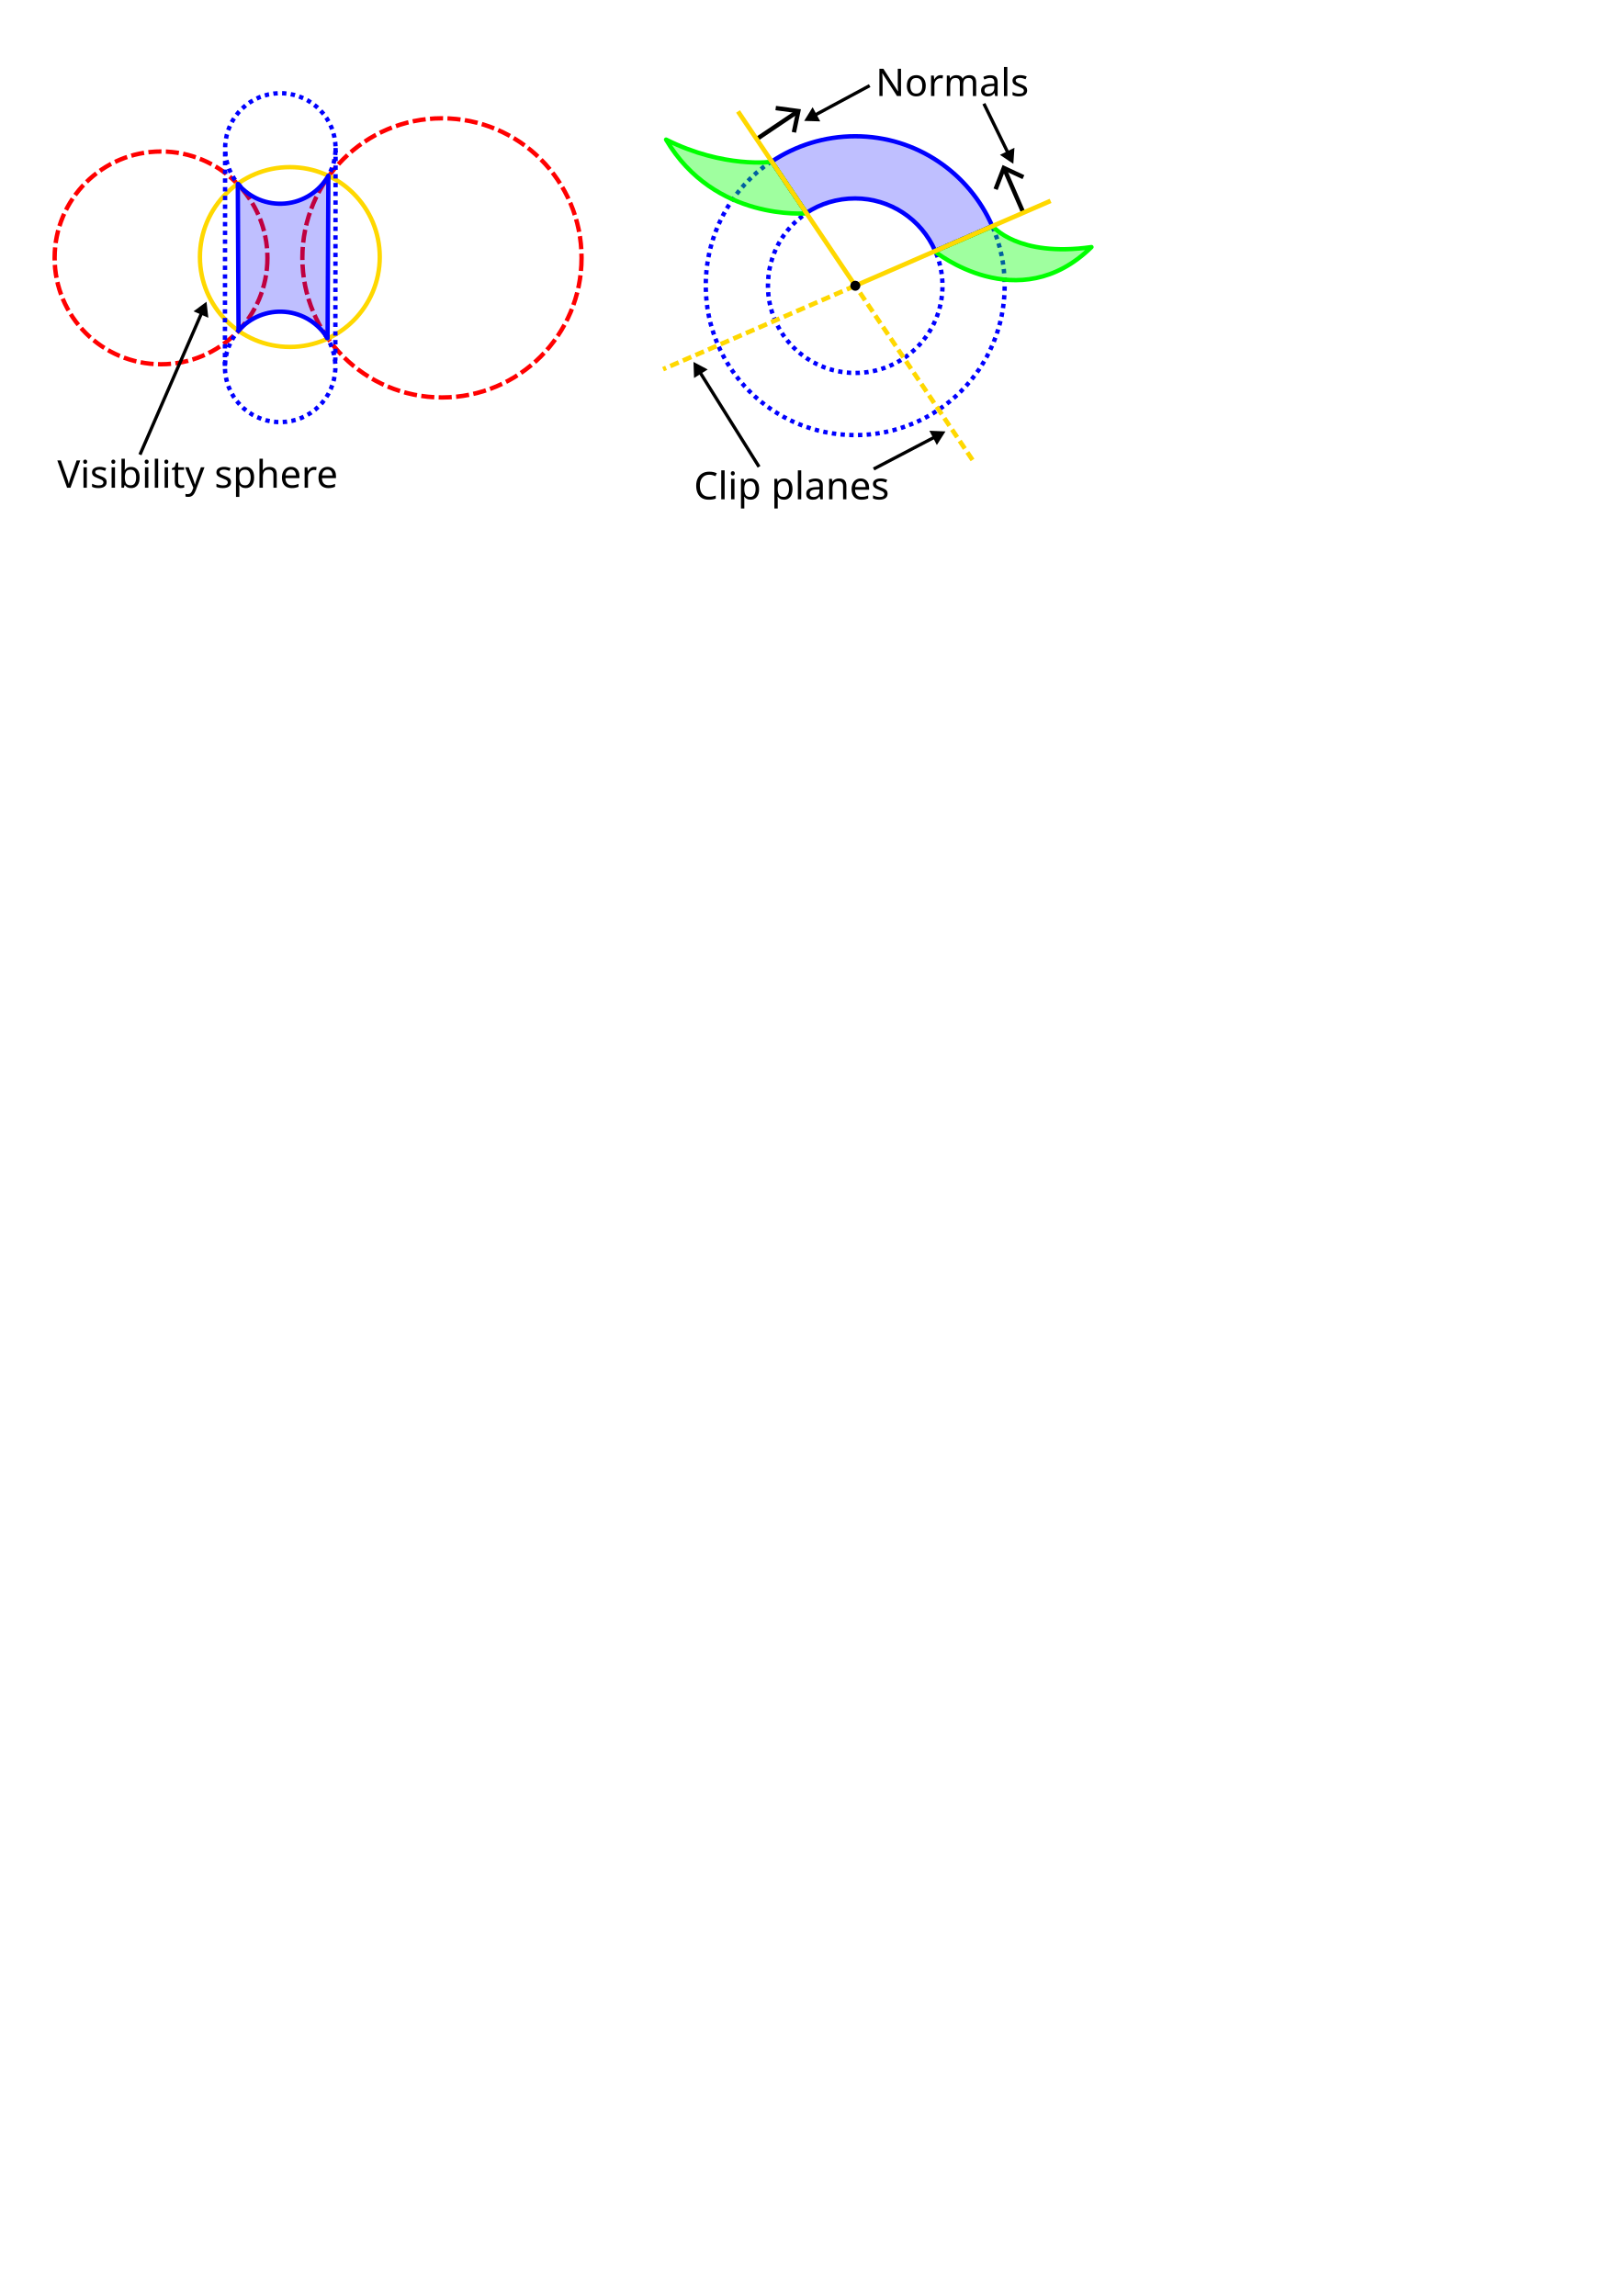
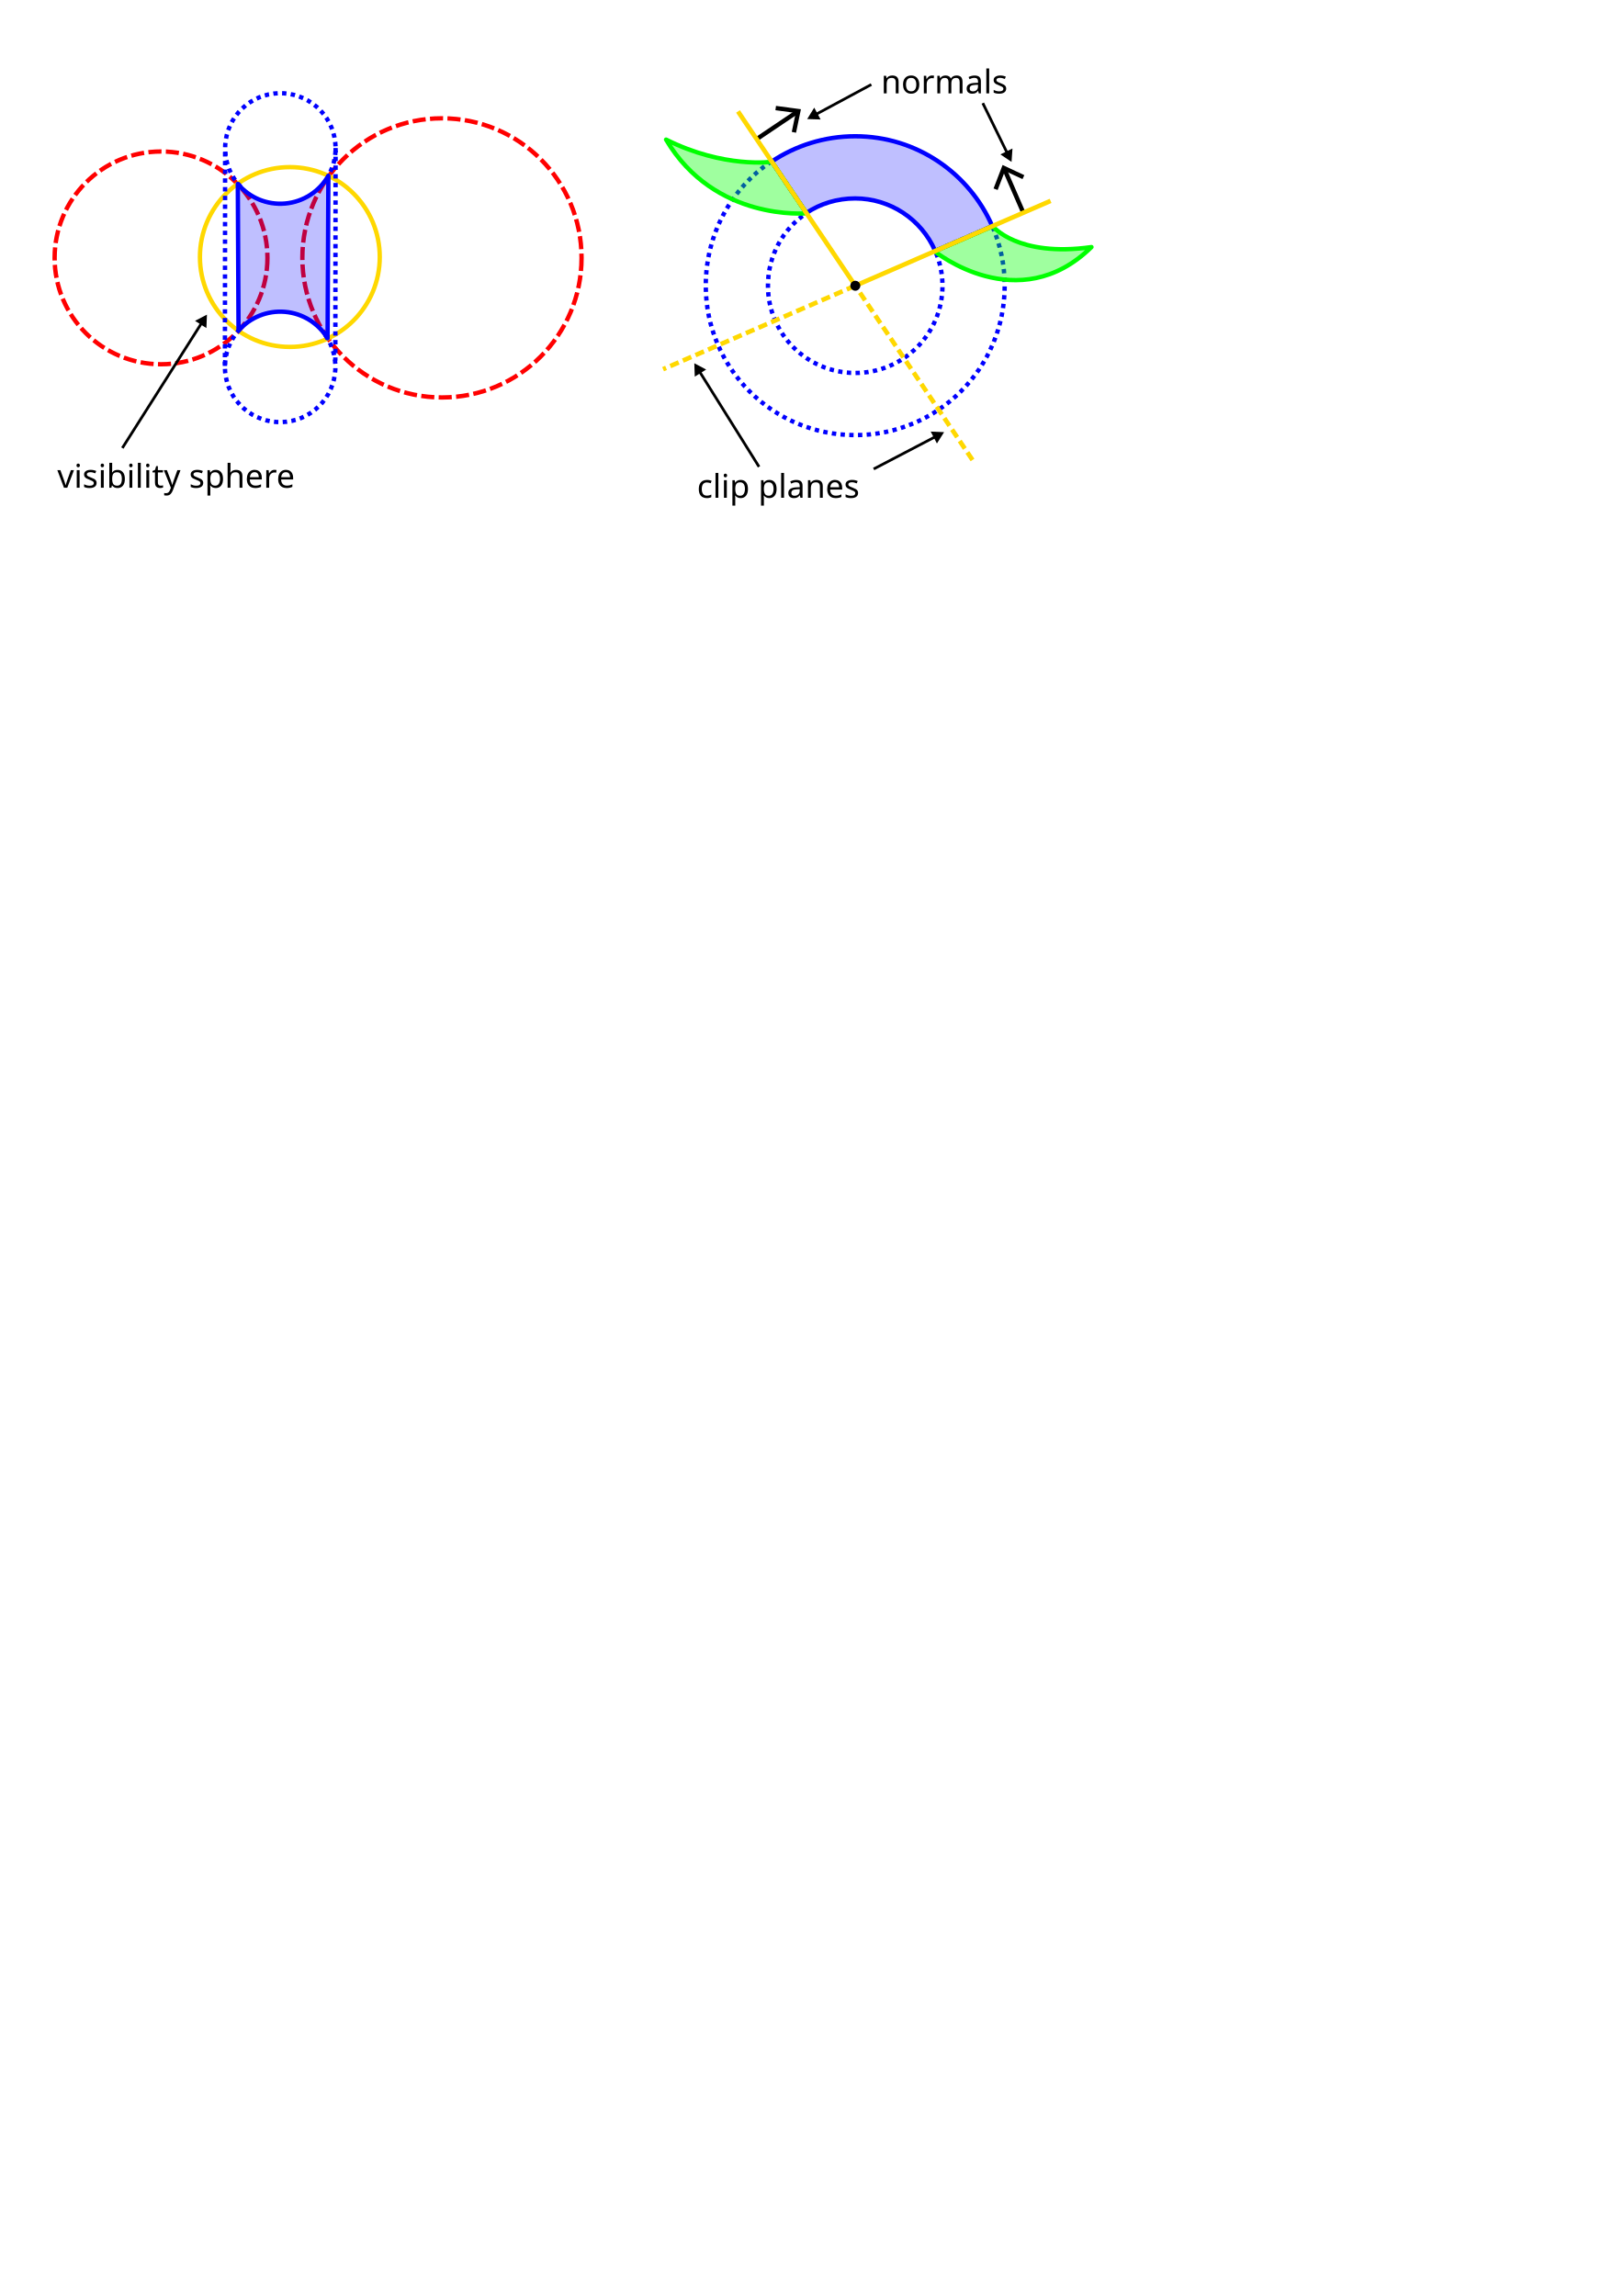
<svg xmlns="http://www.w3.org/2000/svg" width="210mm" height="297mm" viewBox="0 0 744.094 1052.362" id="svg2" version="1.1">
  <defs id="defs4">
    <marker orient="auto" refY="0.0" refX="0.0" id="TriangleOutM" style="overflow:visible">
      <path id="path4348" d="M 5.77,0.0 L -2.88,5.0 L -2.88,-5.0 L 5.77,0.0 z " style="fill-rule:evenodd;stroke:#000000;stroke-width:1pt;stroke-opacity:1;fill:#000000;fill-opacity:1" transform="scale(0.4)" />
    </marker>
    <marker orient="auto" refY="0.0" refX="0.0" id="TriangleOutL" style="overflow:visible">
      <path id="path4345" d="M 5.77,0.0 L -2.88,5.0 L -2.88,-5.0 L 5.77,0.0 z " style="fill-rule:evenodd;stroke:#000000;stroke-width:1pt;stroke-opacity:1;fill:#000000;fill-opacity:1" transform="scale(0.8)" />
    </marker>
    <marker orient="auto" refY="0" refX="0" id="TriangleOutM-5" style="overflow:visible">
      <path id="path4348-7" d="m 5.77,0 -8.65,5 0,-10 8.65,5 z" style="fill:#000000;fill-opacity:1;fill-rule:evenodd;stroke:#000000;stroke-width:1pt;stroke-opacity:1" transform="scale(0.4,0.4)" />
    </marker>
    <marker orient="auto" refY="0" refX="0" id="TriangleOutM-4" style="overflow:visible">
      <path id="path4348-8" d="m 5.77,0 -8.65,5 0,-10 8.65,5 z" style="fill:#000000;fill-opacity:1;fill-rule:evenodd;stroke:#000000;stroke-width:1pt;stroke-opacity:1" transform="scale(0.4,0.4)" />
    </marker>
    <marker orient="auto" refY="0" refX="0" id="TriangleOutM-5-8" style="overflow:visible">
      <path id="path4348-7-8" d="m 5.77,0 -8.65,5 0,-10 8.65,5 z" style="fill:#000000;fill-opacity:1;fill-rule:evenodd;stroke:#000000;stroke-width:1pt;stroke-opacity:1" transform="scale(0.4,0.4)" />
    </marker>
    <marker orient="auto" refY="0" refX="0" id="TriangleOutM-5-8-0" style="overflow:visible">
      <path id="path4348-7-8-9" d="m 5.77,0 -8.65,5 0,-10 8.65,5 z" style="fill:#000000;fill-opacity:1;fill-rule:evenodd;stroke:#000000;stroke-width:1pt;stroke-opacity:1" transform="scale(0.4,0.4)" />
    </marker>
  </defs>
  <g id="layer1">
-     <g id="g7990" transform="translate(8.08122,-2.020305)">
-       <circle r="48.762" cy="120.219" cx="65.714" id="path4136" style="fill:none;fill-opacity:0.25;stroke:#ff0000;stroke-width:2;stroke-linecap:butt;stroke-linejoin:miter;stroke-miterlimit:4;stroke-dasharray:6, 2;stroke-dashoffset:0;stroke-opacity:1" />
-       <circle r="63.975" cy="120.219" cx="194.455" id="path4138" style="fill:none;fill-opacity:0.25;stroke:#ff0000;stroke-width:2;stroke-linecap:butt;stroke-linejoin:miter;stroke-miterlimit:4;stroke-dasharray:6, 2;stroke-dashoffset:0;stroke-opacity:1" />
-       <circle r="41.204" cy="119.826" cx="124.746" id="path4167" style="fill:none;fill-opacity:0.25;stroke:#ffd800;stroke-width:2;stroke-linecap:round;stroke-linejoin:miter;stroke-miterlimit:4;stroke-dasharray:none;stroke-dashoffset:0;stroke-opacity:1" />
-       <path d="m 122.523,144.955 c -8.066,-0.691 -15.978,2.51 -21.293,8.617 L 100.896,86.296 c 5.33,6.381 13.449,9.744 21.73,9 8.281,-0.744 15.671,-5.5 19.778,-12.729 l -0.366,74.503 C 137.84,150.148 130.589,145.646 122.523,144.955 Z" style="fill:#0000ff;fill-opacity:0.25;fill-rule:evenodd;stroke:#0000ff;stroke-width:2;stroke-linecap:butt;stroke-linejoin:round;stroke-miterlimit:4;stroke-dasharray:none;stroke-opacity:1" id="path4163" />
-       <path d="m 102.197,87.65 a 25.317,25.317 0 0 1 -0.958,-34.148 25.317,25.317 0 0 1 33.925,-4.014 25.317,25.317 0 0 1 7.037,33.429" id="path4172" style="fill:none;fill-opacity:0.25;stroke:#0000ff;stroke-width:2;stroke-linecap:butt;stroke-linejoin:round;stroke-miterlimit:4;stroke-dasharray:2, 2;stroke-dashoffset:0;stroke-opacity:1" />
-       <path d="m 141.065,155.692 a 25.317,25.317 0 0 1 -4.804,34.148 25.317,25.317 0 0 1 -34.406,-2.321 25.317,25.317 0 0 1 -0.174,-34.484" id="path4172-1" style="fill:none;fill-opacity:0.25;stroke:#0000ff;stroke-width:2;stroke-linecap:butt;stroke-linejoin:round;stroke-miterlimit:4;stroke-dasharray:2, 2;stroke-dashoffset:0;stroke-opacity:1" />
-       <path id="path4189" d="m 94.998,169.762 0.086,-98.711" style="fill:none;fill-rule:evenodd;stroke:#0000ff;stroke-width:2;stroke-linecap:butt;stroke-linejoin:miter;stroke-miterlimit:4;stroke-dasharray:2, 2;stroke-dashoffset:0;stroke-opacity:1" />
-       <path id="path4191" d="m 145.714,69.862 -0.124,97.434" style="fill:none;fill-rule:evenodd;stroke:#0000ff;stroke-width:2;stroke-linecap:butt;stroke-linejoin:round;stroke-miterlimit:4;stroke-dasharray:2, 2;stroke-dashoffset:0;stroke-opacity:1" />
-       <text id="text4193" y="225.561" x="18.189" style="font-style:normal;font-weight:normal;font-size:40px;line-height:125%;font-family:sans-serif;letter-spacing:0px;word-spacing:0px;fill:#000000;fill-opacity:1;stroke:none;stroke-width:1px;stroke-linecap:butt;stroke-linejoin:miter;stroke-opacity:1" xml:space="preserve">
-         <tspan style="font-size:17.5px" y="225.561" x="18.189" id="tspan4195">Visibility sphere</tspan>
+     <g id="g4291">
+       <circle r="48.762" cy="118.199" cx="73.796" id="path4136" style="fill:none;fill-opacity:0.25;stroke:#ff0000;stroke-width:2;stroke-linecap:butt;stroke-linejoin:miter;stroke-miterlimit:4;stroke-dasharray:6, 2;stroke-dashoffset:0;stroke-opacity:1" />
+       <circle r="63.975" cy="118.199" cx="202.536" id="path4138" style="fill:none;fill-opacity:0.25;stroke:#ff0000;stroke-width:2;stroke-linecap:butt;stroke-linejoin:miter;stroke-miterlimit:4;stroke-dasharray:6, 2;stroke-dashoffset:0;stroke-opacity:1" />
+       <circle r="41.204" cy="117.805" cx="132.828" id="path4167" style="fill:none;fill-opacity:0.25;stroke:#ffd800;stroke-width:2;stroke-linecap:round;stroke-linejoin:miter;stroke-miterlimit:4;stroke-dasharray:none;stroke-dashoffset:0;stroke-opacity:1" />
+       <path d="m 130.604,142.935 c -8.066,-0.691 -15.978,2.51 -21.293,8.617 l -0.335,-67.276 c 5.33,6.381 13.449,9.744 21.73,9 8.281,-0.744 15.671,-5.5 19.778,-12.729 l -0.366,74.503 c -4.198,-6.922 -11.449,-11.424 -19.516,-12.115 z" style="fill:#0000ff;fill-opacity:0.25;fill-rule:evenodd;stroke:#0000ff;stroke-width:2;stroke-linecap:butt;stroke-linejoin:round;stroke-miterlimit:4;stroke-dasharray:none;stroke-opacity:1" id="path4163" />
+       <path d="m 110.278,85.63 a 25.317,25.317 0 0 1 -0.958,-34.148 25.317,25.317 0 0 1 33.925,-4.014 25.317,25.317 0 0 1 7.037,33.429" id="path4172" style="fill:none;fill-opacity:0.25;stroke:#0000ff;stroke-width:2;stroke-linecap:butt;stroke-linejoin:round;stroke-miterlimit:4;stroke-dasharray:2, 2;stroke-dashoffset:0;stroke-opacity:1" />
+       <path d="m 149.146,153.671 a 25.317,25.317 0 0 1 -4.804,34.148 25.317,25.317 0 0 1 -34.406,-2.321 25.317,25.317 0 0 1 -0.174,-34.484" id="path4172-1" style="fill:none;fill-opacity:0.25;stroke:#0000ff;stroke-width:2;stroke-linecap:butt;stroke-linejoin:round;stroke-miterlimit:4;stroke-dasharray:2, 2;stroke-dashoffset:0;stroke-opacity:1" />
+       <path id="path4189" d="m 103.079,167.742 0.086,-98.711" style="fill:none;fill-rule:evenodd;stroke:#0000ff;stroke-width:2;stroke-linecap:butt;stroke-linejoin:miter;stroke-miterlimit:4;stroke-dasharray:2, 2;stroke-dashoffset:0;stroke-opacity:1" />
+       <path id="path4191" d="m 153.795,67.842 -0.124,97.434" style="fill:none;fill-rule:evenodd;stroke:#0000ff;stroke-width:2;stroke-linecap:butt;stroke-linejoin:round;stroke-miterlimit:4;stroke-dasharray:2, 2;stroke-dashoffset:0;stroke-opacity:1" />
+       <text id="text4193" y="223.541" x="26.27" style="font-style:normal;font-weight:normal;font-size:40px;line-height:125%;font-family:sans-serif;letter-spacing:0px;word-spacing:0px;fill:#000000;fill-opacity:1;stroke:none;stroke-width:1px;stroke-linecap:butt;stroke-linejoin:miter;stroke-opacity:1" xml:space="preserve">
+         <tspan style="font-size:15px" y="223.541" x="26.27" id="tspan4195">visibility sphere</tspan>
      </text>
-       <path id="path4197" d="M 56.063,210.4 84.853,144.235" style="fill:none;fill-rule:evenodd;stroke:#000000;stroke-width:1.5;stroke-linecap:butt;stroke-linejoin:miter;stroke-miterlimit:4;stroke-dasharray:none;stroke-opacity:1;marker-end:url(#TriangleOutM)" />
+       <path id="path4197" d="M 56.063,205.349 92.934,147.215" style="fill:none;fill-rule:evenodd;stroke:#000000;stroke-width:1.25;stroke-linecap:butt;stroke-linejoin:miter;stroke-miterlimit:4;stroke-dasharray:none;stroke-opacity:1;marker-end:url(#TriangleOutM)" />
    </g>
-     <g id="g4236">
+     <g id="g4304">
      <path id="path5502" d="m 369.528,97.617 c 6.363,-4.27 14.154,-6.671 22.393,-6.671 15.917,0.021 30.307,9.476 36.643,24.078 L 454.73,103.654 C 444.182,79.415 420.045,62.451 391.923,62.451 c -14.105,-1.35e-4 -27.393,4.308 -38.288,11.617 z" style="fill:#0000ff;fill-opacity:0.25;stroke:#0000ff;stroke-width:2;stroke-linecap:butt;stroke-linejoin:round;stroke-miterlimit:4;stroke-dasharray:none;stroke-dashoffset:0;stroke-opacity:1" />
      <path id="path5405-5" d="m 353.557,73.929 c -18.324,12.292 -30.127,33.292 -30.127,57.015 -7.2e-4,37.828 30.666,68.495 68.494,68.494 37.828,-7.1e-4 68.493,-30.666 68.492,-68.494 -1.8e-4,-9.705 -2.045,-18.924 -5.686,-27.289 l -26.166,11.369 c 2.198,5.021 3.341,10.441 3.357,15.922 0,22.091 -17.909,40 -40,40 -22.091,0 -40,-17.909 -40,-40 0,-13.852 6.952,-26.06 17.651,-33.239 z" style="fill:none;fill-opacity:0.25;stroke:#0000ff;stroke-width:2;stroke-linecap:butt;stroke-linejoin:round;stroke-miterlimit:4;stroke-dasharray:2, 2;stroke-dashoffset:0;stroke-opacity:1" />
      <path id="path5438" d="m 353.735,74.152 15.889,23.616 c 0,0 -42.137,3.908 -64.384,-33.778 26.635,13.334 48.494,10.163 48.494,10.163 z" style="fill:#00ff00;fill-opacity:0.376;fill-rule:evenodd;stroke:#00ff00;stroke-width:2;stroke-linecap:butt;stroke-linejoin:round;stroke-miterlimit:4;stroke-dasharray:none;stroke-opacity:1" />
      <path style="fill:none;fill-rule:evenodd;stroke:#000000;stroke-width:2;stroke-linecap:butt;stroke-linejoin:miter;stroke-miterlimit:4;stroke-dasharray:none;stroke-opacity:1" d="M 346.513,63.921 365.844,50.915" id="path5484-1" />
      <path style="fill:none;fill-rule:evenodd;stroke:#ffd800;stroke-width:2.1;stroke-linecap:butt;stroke-linejoin:miter;stroke-miterlimit:4;stroke-dasharray:none;stroke-opacity:1" d="M 391.955,130.966 338.208,51.081" id="path5484" />
-       <path style="fill:none;fill-rule:evenodd;stroke:#ffd800;stroke-width:2.1;stroke-linecap:butt;stroke-linejoin:miter;stroke-miterlimit:4;stroke-dasharray:4.2,2.1;stroke-dashoffset:0;stroke-opacity:1" d="M 445.669,210.829 391.922,130.944" id="path5484-5" />
-       <text id="text4193-9" y="228.865" x="317.986" style="font-style:normal;font-weight:normal;font-size:40px;line-height:125%;font-family:sans-serif;letter-spacing:0px;word-spacing:0px;fill:#000000;fill-opacity:1;stroke:none;stroke-width:1px;stroke-linecap:butt;stroke-linejoin:miter;stroke-opacity:1" xml:space="preserve">
-         <tspan style="font-size:17.5px" y="228.865" x="317.986" id="tspan4195-9">Clip planes</tspan>
+       <path style="fill:none;fill-rule:evenodd;stroke:#ffd800;stroke-width:2.1;stroke-linecap:butt;stroke-linejoin:miter;stroke-miterlimit:4;stroke-dasharray:4.2, 2.1;stroke-dashoffset:0;stroke-opacity:1" d="M 445.669,210.829 391.922,130.944" id="path5484-5" />
+       <text id="text4193-9" y="228.151" x="319.415" style="font-style:normal;font-weight:normal;font-size:40px;line-height:125%;font-family:sans-serif;letter-spacing:0px;word-spacing:0px;fill:#000000;fill-opacity:1;stroke:none;stroke-width:1px;stroke-linecap:butt;stroke-linejoin:miter;stroke-opacity:1" xml:space="preserve">
+         <tspan style="font-size:15px" y="228.151" x="319.415" id="tspan4195-9">clip planes</tspan>
      </text>
-       <path id="path4197-2" d="m 347.845,213.949 -27.779,-44.447" style="fill:none;fill-rule:evenodd;stroke:#000000;stroke-width:1.5;stroke-linecap:butt;stroke-linejoin:miter;stroke-miterlimit:4;stroke-dasharray:none;stroke-opacity:1;marker-end:url(#TriangleOutM-5)" />
-       <path id="path4197-9" d="m 400.373,214.959 29.134,-15.241" style="fill:none;fill-rule:evenodd;stroke:#000000;stroke-width:1.5;stroke-linecap:butt;stroke-linejoin:miter;stroke-miterlimit:4;stroke-dasharray:none;stroke-opacity:1;marker-end:url(#TriangleOutM-4)" />
+       <path id="path4197-2" d="m 347.845,213.949 -27.779,-44.447" style="fill:none;fill-rule:evenodd;stroke:#000000;stroke-width:1.25;stroke-linecap:butt;stroke-linejoin:miter;stroke-miterlimit:4;stroke-dasharray:none;stroke-opacity:1;marker-end:url(#TriangleOutM-5)" />
+       <path id="path4197-9" d="m 400.373,214.959 29.134,-15.241" style="fill:none;fill-rule:evenodd;stroke:#000000;stroke-width:1.25;stroke-linecap:butt;stroke-linejoin:miter;stroke-miterlimit:4;stroke-dasharray:none;stroke-opacity:1;marker-end:url(#TriangleOutM-4)" />
      <path id="path5438-0" d="m 454.92,103.694 -26.589,11.501 c 0,0 38.255,30.988 71.852,-1.945 -33.807,4.813 -45.262,-9.557 -45.262,-9.557 z" style="fill:#00ff00;fill-opacity:0.376;fill-rule:evenodd;stroke:#00ff00;stroke-width:2;stroke-linecap:butt;stroke-linejoin:round;stroke-miterlimit:4;stroke-dasharray:none;stroke-opacity:1" />
      <path id="path5472-16" d="m 460.439,77.876 8.494,19.548" style="fill:none;fill-rule:evenodd;stroke:#000000;stroke-width:2;stroke-linecap:butt;stroke-linejoin:miter;stroke-miterlimit:4;stroke-dasharray:none;stroke-opacity:1" />
      <path id="path5472" d="M 481.449,92.071 391.908,130.977" style="fill:none;fill-rule:evenodd;stroke:#ffd800;stroke-width:2.1;stroke-linecap:butt;stroke-linejoin:miter;stroke-miterlimit:4;stroke-dasharray:none;stroke-opacity:1" />
      <path id="path6563" d="m 355.488,49.525 10.356,1.39 -2.022,9.722" style="fill:none;fill-rule:evenodd;stroke:#000000;stroke-width:2;stroke-linecap:butt;stroke-linejoin:miter;stroke-miterlimit:4;stroke-dasharray:none;stroke-opacity:1" />
      <path id="path6563-0" d="m 456.255,86.73 3.75,-9.752 8.989,4.218" style="fill:none;fill-rule:evenodd;stroke:#000000;stroke-width:2;stroke-linecap:butt;stroke-linejoin:miter;stroke-miterlimit:4;stroke-dasharray:none;stroke-opacity:1" />
-       <path id="path5472-0" d="m 391.915,130.962 -88.039,38.254" style="fill:none;fill-rule:evenodd;stroke:#ffd800;stroke-width:2.1;stroke-linecap:butt;stroke-linejoin:miter;stroke-miterlimit:4;stroke-dasharray:4.2,2.1;stroke-dashoffset:0;stroke-opacity:1" />
-       <text id="text4193-9-7" y="44.007" x="401.299" style="font-style:normal;font-weight:normal;font-size:40px;line-height:125%;font-family:sans-serif;letter-spacing:0px;word-spacing:0px;fill:#000000;fill-opacity:1;stroke:none;stroke-width:1px;stroke-linecap:butt;stroke-linejoin:miter;stroke-opacity:1" xml:space="preserve">
-         <tspan style="font-size:17.5px" y="44.007" x="401.299" id="tspan4195-9-7">Normals</tspan>
+       <path id="path5472-0" d="m 391.915,130.962 -88.039,38.254" style="fill:none;fill-rule:evenodd;stroke:#ffd800;stroke-width:2.1;stroke-linecap:butt;stroke-linejoin:miter;stroke-miterlimit:4;stroke-dasharray:4.2, 2.1;stroke-dashoffset:0;stroke-opacity:1" />
+       <text id="text4193-9-7" y="42.788" x="403.738" style="font-style:normal;font-weight:normal;font-size:40px;line-height:125%;font-family:sans-serif;letter-spacing:0px;word-spacing:0px;fill:#000000;fill-opacity:1;stroke:none;stroke-width:1px;stroke-linecap:butt;stroke-linejoin:miter;stroke-opacity:1" xml:space="preserve">
+         <tspan style="font-size:15px" y="42.788" x="403.738" id="tspan4195-9-7">normals</tspan>
      </text>
-       <path id="path4197-2-5" d="M 398.546,39.251 372.282,53.393" style="fill:none;fill-rule:evenodd;stroke:#000000;stroke-width:1.5;stroke-linecap:butt;stroke-linejoin:miter;stroke-miterlimit:4;stroke-dasharray:none;stroke-opacity:1;marker-end:url(#TriangleOutM-5-8)" />
-       <path id="path4197-2-5-1" d="m 450.89,47.526 11.617,23.739" style="fill:none;fill-rule:evenodd;stroke:#000000;stroke-width:1.5;stroke-linecap:butt;stroke-linejoin:miter;stroke-miterlimit:4;stroke-dasharray:none;stroke-opacity:1;marker-end:url(#TriangleOutM-5-8-0)" />
+       <path id="path4197-2-5" d="M 399.303,38.746 373.039,52.888" style="fill:none;fill-rule:evenodd;stroke:#000000;stroke-width:1.25;stroke-linecap:butt;stroke-linejoin:miter;stroke-miterlimit:4;stroke-dasharray:none;stroke-opacity:1;marker-end:url(#TriangleOutM-5-8)" />
+       <path id="path4197-2-5-1" d="m 450.385,47.274 11.617,23.739" style="fill:none;fill-rule:evenodd;stroke:#000000;stroke-width:1.25;stroke-linecap:butt;stroke-linejoin:miter;stroke-miterlimit:4;stroke-dasharray:none;stroke-opacity:1;marker-end:url(#TriangleOutM-5-8-0)" />
      <circle r="1.548" cy="130.966" cx="391.955" id="path6546" style="fill:#000000;fill-opacity:1;stroke:#000000;stroke-width:1.5;stroke-linecap:butt;stroke-linejoin:round;stroke-miterlimit:4;stroke-dasharray:none;stroke-dashoffset:0;stroke-opacity:1" />
    </g>
  </g>
</svg>
